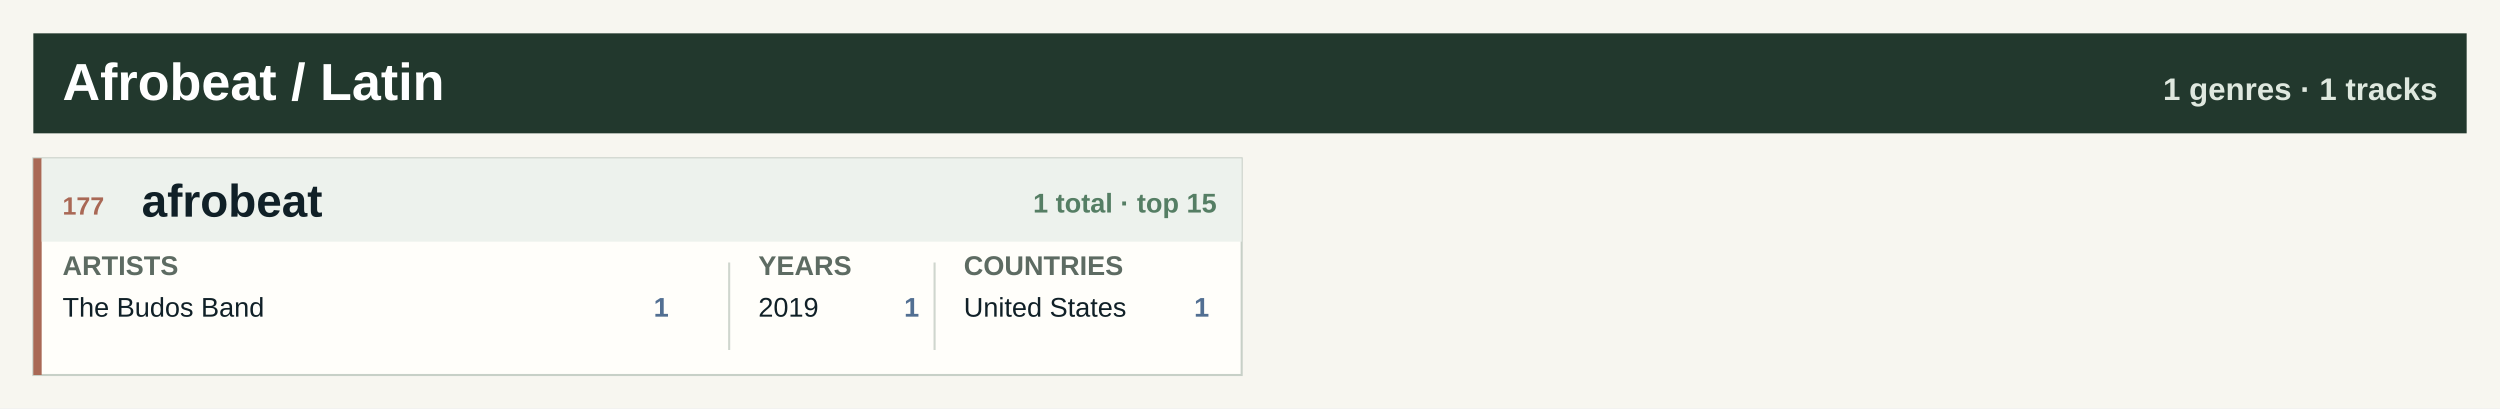
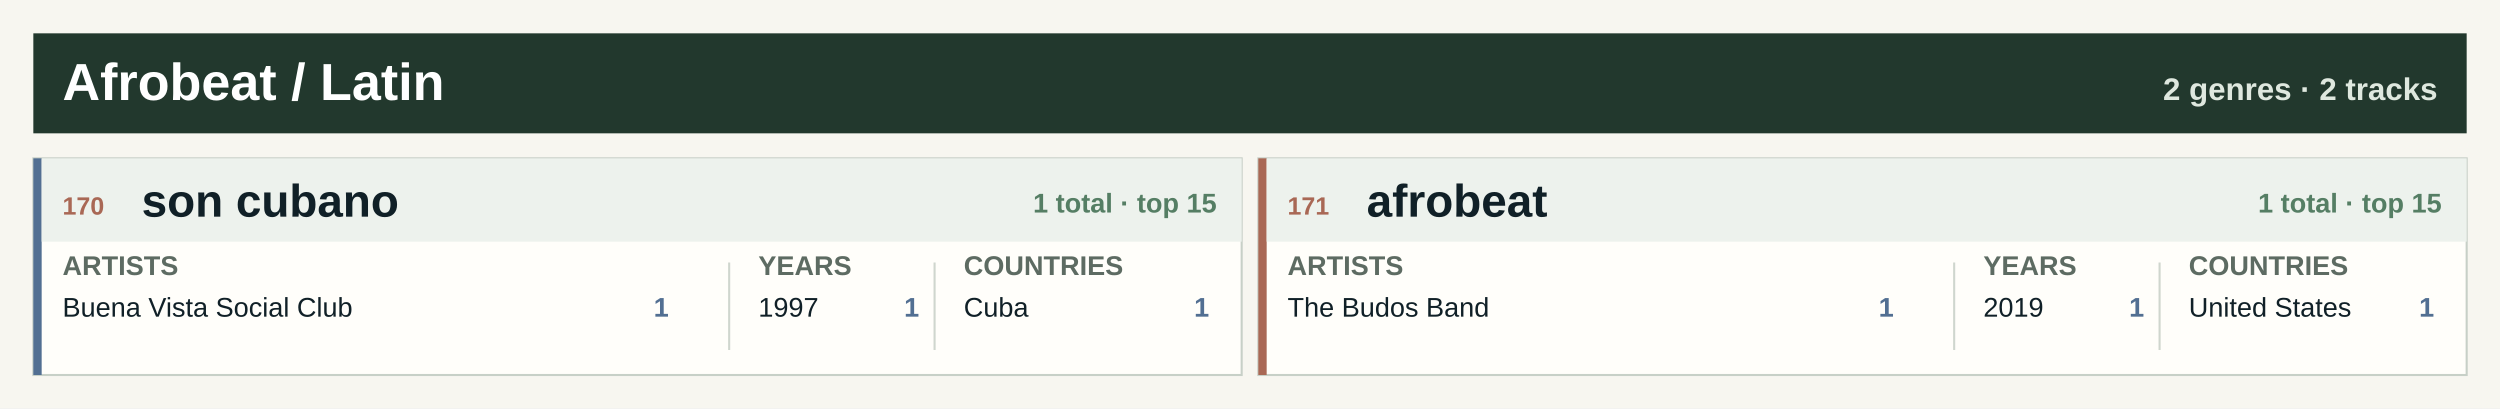
<svg xmlns="http://www.w3.org/2000/svg" width="1200" height="196" viewBox="0 0 1200 196" role="img" aria-label="Afrobeat / Latin genre atlas">
  <rect width="1200" height="196" fill="#f7f6f0" />
  <rect x="16" y="16" width="1168" height="48" fill="#22382d" />
  <text x="30.0" y="48.0" font-family="Segoe UI, Arial, sans-serif" font-size="25" font-weight="800" fill="#ffffff" text-anchor="start">Afrobeat / Latin</text>
-   <text x="1170.0" y="48.0" font-family="Segoe UI, Arial, sans-serif" font-size="15" font-weight="800" fill="#dfe8df" text-anchor="end">1 genres · 1 tracks</text>
+   <text x="1170.0" y="48.0" font-family="Segoe UI, Arial, sans-serif" font-size="15" font-weight="800" fill="#dfe8df" text-anchor="end">2 genres · 2 tracks</text>
  <rect x="16.0" y="76.0" width="580.0" height="104" fill="#fffefa" stroke="#c7d0c7" />
-   <rect x="16.0" y="76.0" width="4" height="104" fill="#a96855" />
+   <rect x="16.0" y="76.0" width="4" height="104" fill="#526f92" />
  <rect x="20.0" y="76.0" width="576.0" height="40" fill="#edf2ed" />
-   <text x="30.0" y="103.0" font-family="Segoe UI, Arial, sans-serif" font-size="12" font-weight="800" fill="#a96855" text-anchor="start">177</text>
-   <text x="68.0" y="104.0" font-family="Segoe UI, Arial, sans-serif" font-size="22" font-weight="800" fill="#102027" text-anchor="start">afrobeat</text>
+   <text x="30.0" y="103.0" font-family="Segoe UI, Arial, sans-serif" font-size="12" font-weight="800" fill="#a96855" text-anchor="start">170</text>
+   <text x="68.0" y="104.0" font-family="Segoe UI, Arial, sans-serif" font-size="22" font-weight="800" fill="#102027" text-anchor="start">son cubano</text>
  <text x="584.0" y="102.0" font-family="Segoe UI, Arial, sans-serif" font-size="13" font-weight="800" fill="#557e64" text-anchor="end">1 total · top 15</text>
  <text x="30.0" y="132.0" font-family="Segoe UI, Arial, sans-serif" font-size="13" font-weight="800" fill="#5d6b62" text-anchor="start">ARTISTS</text>
  <text x="364.0" y="132.0" font-family="Segoe UI, Arial, sans-serif" font-size="13" font-weight="800" fill="#5d6b62" text-anchor="start">YEARS</text>
  <text x="462.6" y="132.0" font-family="Segoe UI, Arial, sans-serif" font-size="13" font-weight="800" fill="#5d6b62" text-anchor="start">COUNTRIES</text>
  <line x1="350.0" y1="126.0" x2="350.0" y2="168.0" stroke="#cfd6ce" />
  <line x1="448.6" y1="126.0" x2="448.6" y2="168.0" stroke="#cfd6ce" />
-   <text x="30.0" y="152.0" font-family="Segoe UI, Arial, sans-serif" font-size="13" font-weight="400" fill="#102027" text-anchor="start">The Budos Band</text>
+   <text x="30.0" y="152.0" font-family="Segoe UI, Arial, sans-serif" font-size="13" font-weight="400" fill="#102027" text-anchor="start">Buena Vista Social Club</text>
  <text x="321.0" y="152.0" font-family="Segoe UI, Arial, sans-serif" font-size="13" font-weight="800" fill="#526f92" text-anchor="end">1</text>
-   <text x="364.0" y="152.0" font-family="Segoe UI, Arial, sans-serif" font-size="13" font-weight="400" fill="#102027" text-anchor="start">2019</text>
+   <text x="364.0" y="152.0" font-family="Segoe UI, Arial, sans-serif" font-size="13" font-weight="400" fill="#102027" text-anchor="start">1997</text>
  <text x="441.2" y="152.0" font-family="Segoe UI, Arial, sans-serif" font-size="13" font-weight="800" fill="#526f92" text-anchor="end">1</text>
-   <text x="462.6" y="152.0" font-family="Segoe UI, Arial, sans-serif" font-size="13" font-weight="400" fill="#102027" text-anchor="start">United States</text>
+   <text x="462.6" y="152.0" font-family="Segoe UI, Arial, sans-serif" font-size="13" font-weight="400" fill="#102027" text-anchor="start">Cuba</text>
  <text x="580.4" y="152.0" font-family="Segoe UI, Arial, sans-serif" font-size="13" font-weight="800" fill="#526f92" text-anchor="end">1</text>
+   <rect x="604.0" y="76.0" width="580.0" height="104" fill="#fffefa" stroke="#c7d0c7" />
+   <rect x="604.0" y="76.0" width="4" height="104" fill="#a96855" />
+   <rect x="608.0" y="76.0" width="576.0" height="40" fill="#edf2ed" />
+   <text x="618.0" y="103.0" font-family="Segoe UI, Arial, sans-serif" font-size="12" font-weight="800" fill="#a96855" text-anchor="start">171</text>
+   <text x="656.0" y="104.0" font-family="Segoe UI, Arial, sans-serif" font-size="22" font-weight="800" fill="#102027" text-anchor="start">afrobeat</text>
+   <text x="1172.0" y="102.0" font-family="Segoe UI, Arial, sans-serif" font-size="13" font-weight="800" fill="#557e64" text-anchor="end">1 total · top 15</text>
+   <text x="618.0" y="132.0" font-family="Segoe UI, Arial, sans-serif" font-size="13" font-weight="800" fill="#5d6b62" text-anchor="start">ARTISTS</text>
+   <text x="952.0" y="132.0" font-family="Segoe UI, Arial, sans-serif" font-size="13" font-weight="800" fill="#5d6b62" text-anchor="start">YEARS</text>
+   <text x="1050.6" y="132.0" font-family="Segoe UI, Arial, sans-serif" font-size="13" font-weight="800" fill="#5d6b62" text-anchor="start">COUNTRIES</text>
+   <line x1="938.0" y1="126.0" x2="938.0" y2="168.0" stroke="#cfd6ce" />
+   <line x1="1036.6" y1="126.0" x2="1036.6" y2="168.0" stroke="#cfd6ce" />
+   <text x="618.0" y="152.0" font-family="Segoe UI, Arial, sans-serif" font-size="13" font-weight="400" fill="#102027" text-anchor="start">The Budos Band</text>
+   <text x="909.0" y="152.0" font-family="Segoe UI, Arial, sans-serif" font-size="13" font-weight="800" fill="#526f92" text-anchor="end">1</text>
+   <text x="952.0" y="152.0" font-family="Segoe UI, Arial, sans-serif" font-size="13" font-weight="400" fill="#102027" text-anchor="start">2019</text>
+   <text x="1029.2" y="152.0" font-family="Segoe UI, Arial, sans-serif" font-size="13" font-weight="800" fill="#526f92" text-anchor="end">1</text>
+   <text x="1050.6" y="152.0" font-family="Segoe UI, Arial, sans-serif" font-size="13" font-weight="400" fill="#102027" text-anchor="start">United States</text>
+   <text x="1168.4" y="152.0" font-family="Segoe UI, Arial, sans-serif" font-size="13" font-weight="800" fill="#526f92" text-anchor="end">1</text>
</svg>
